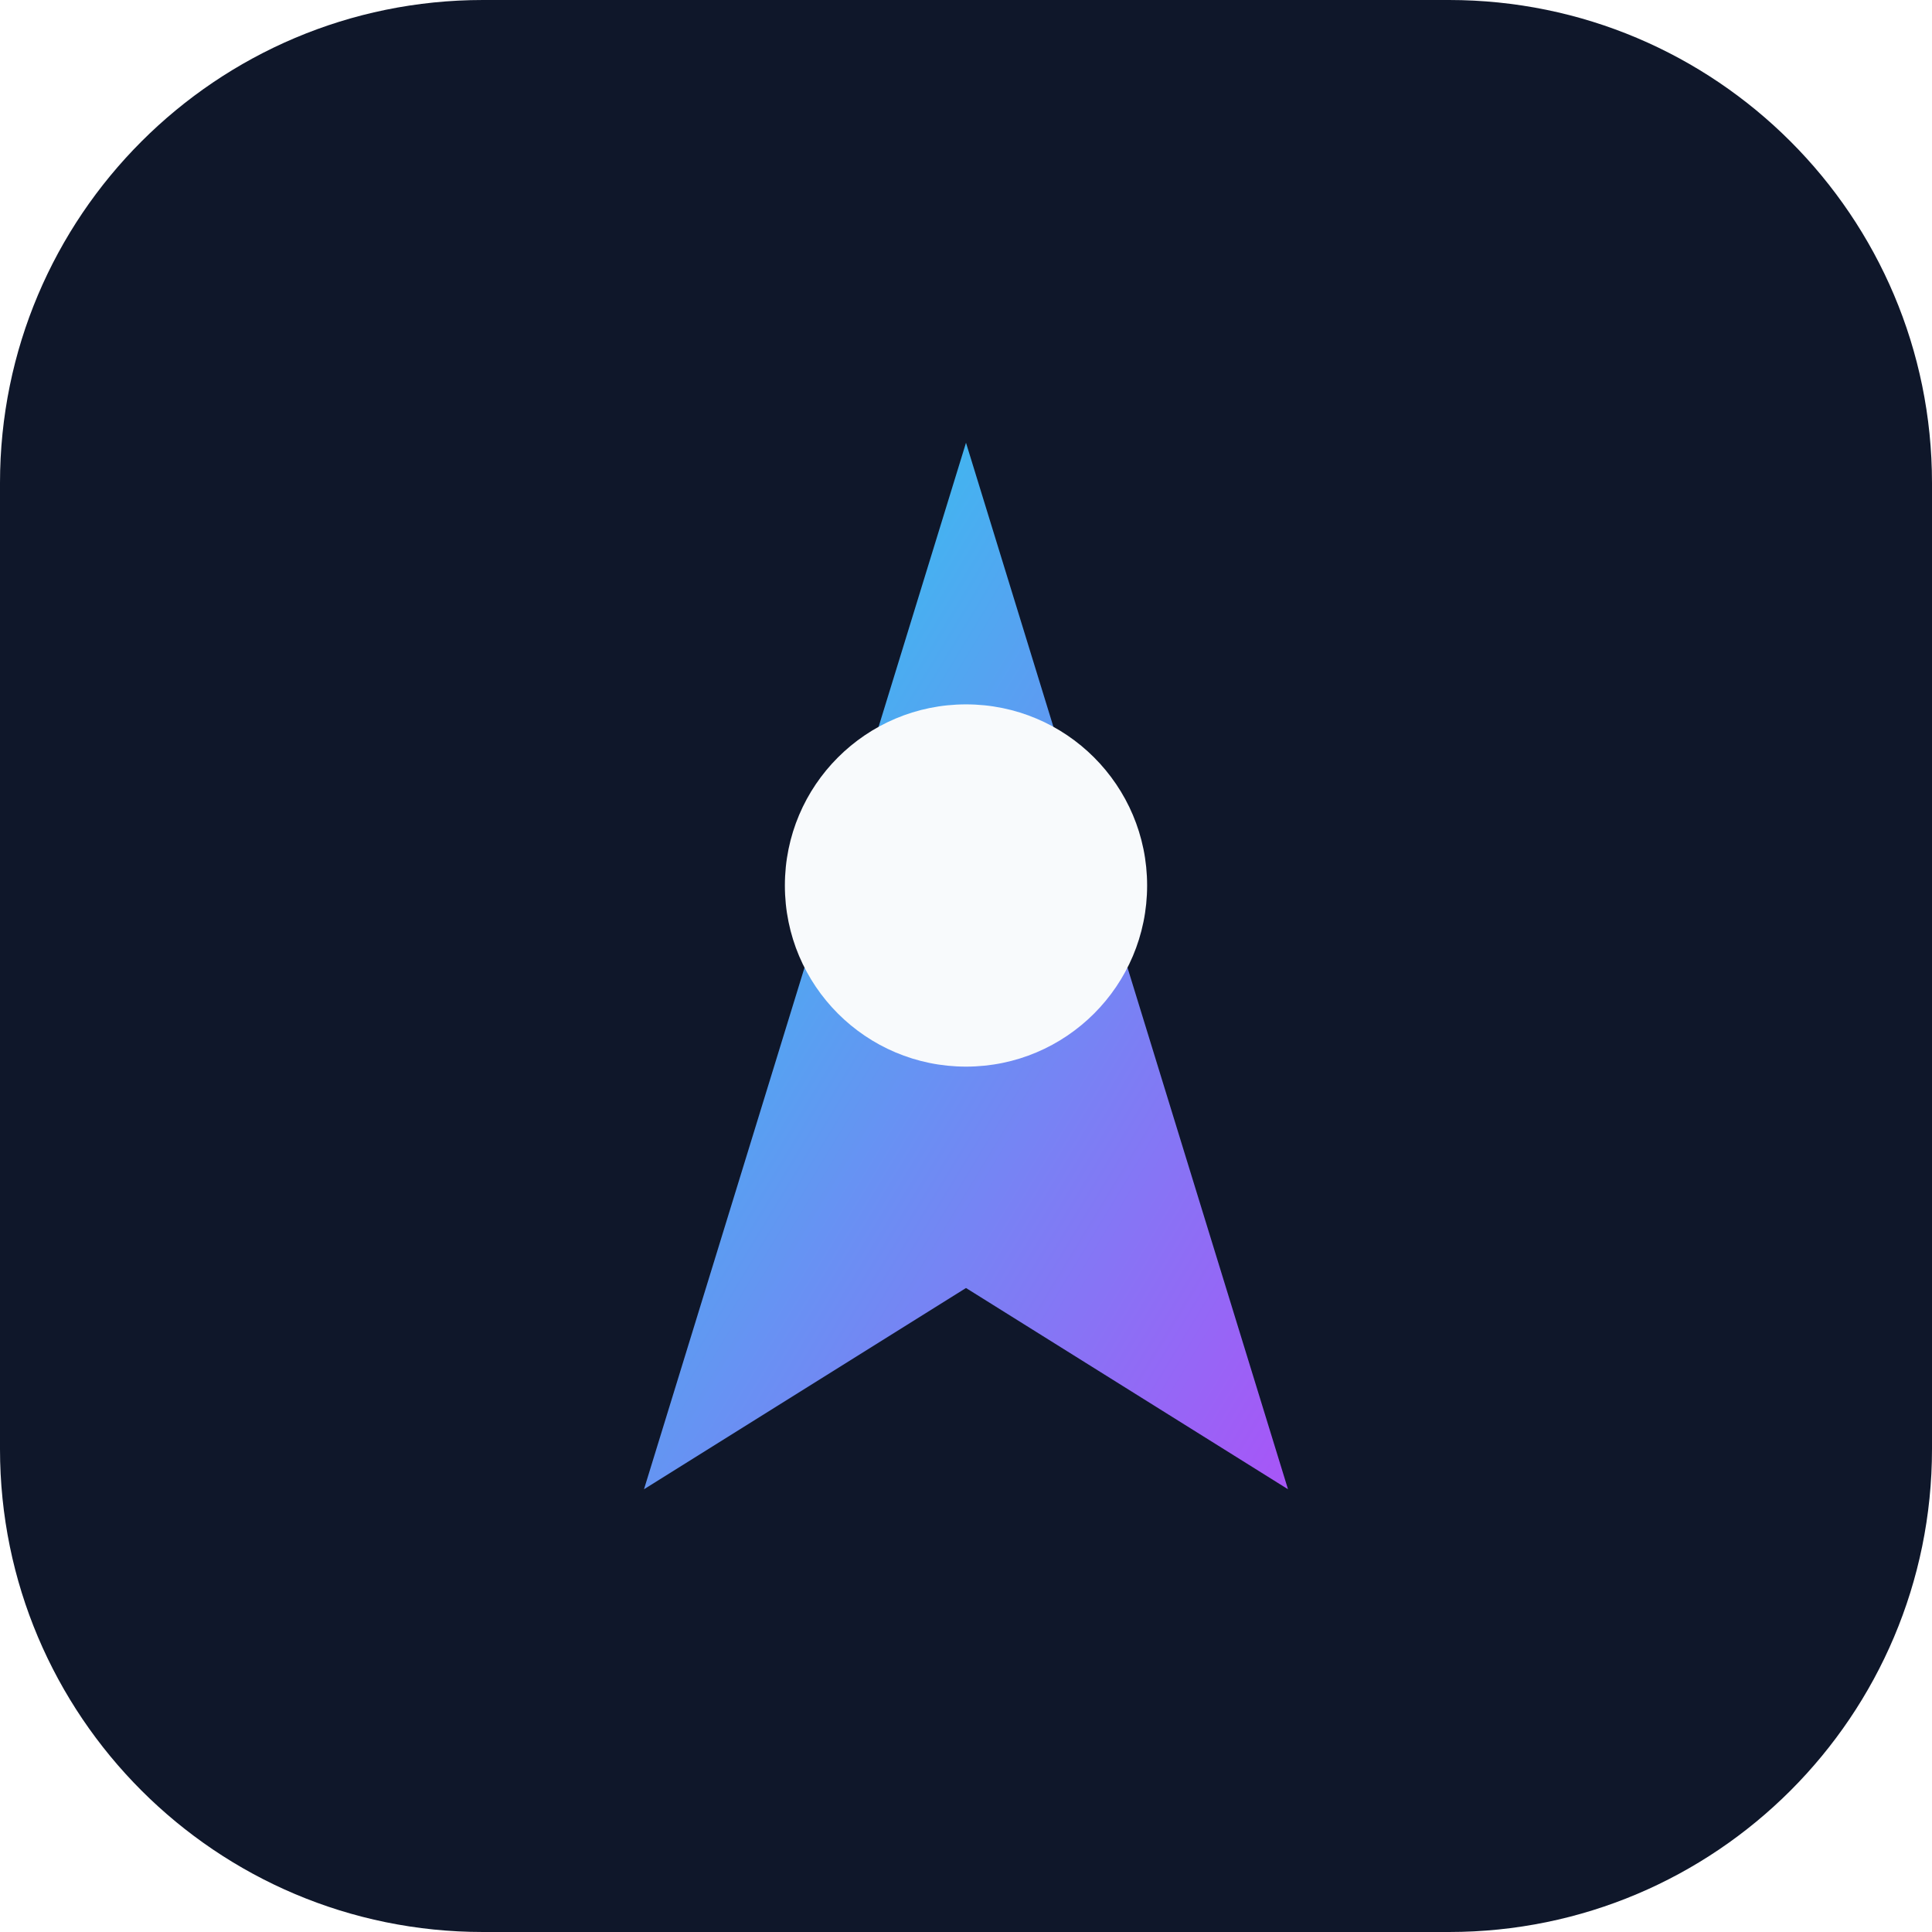
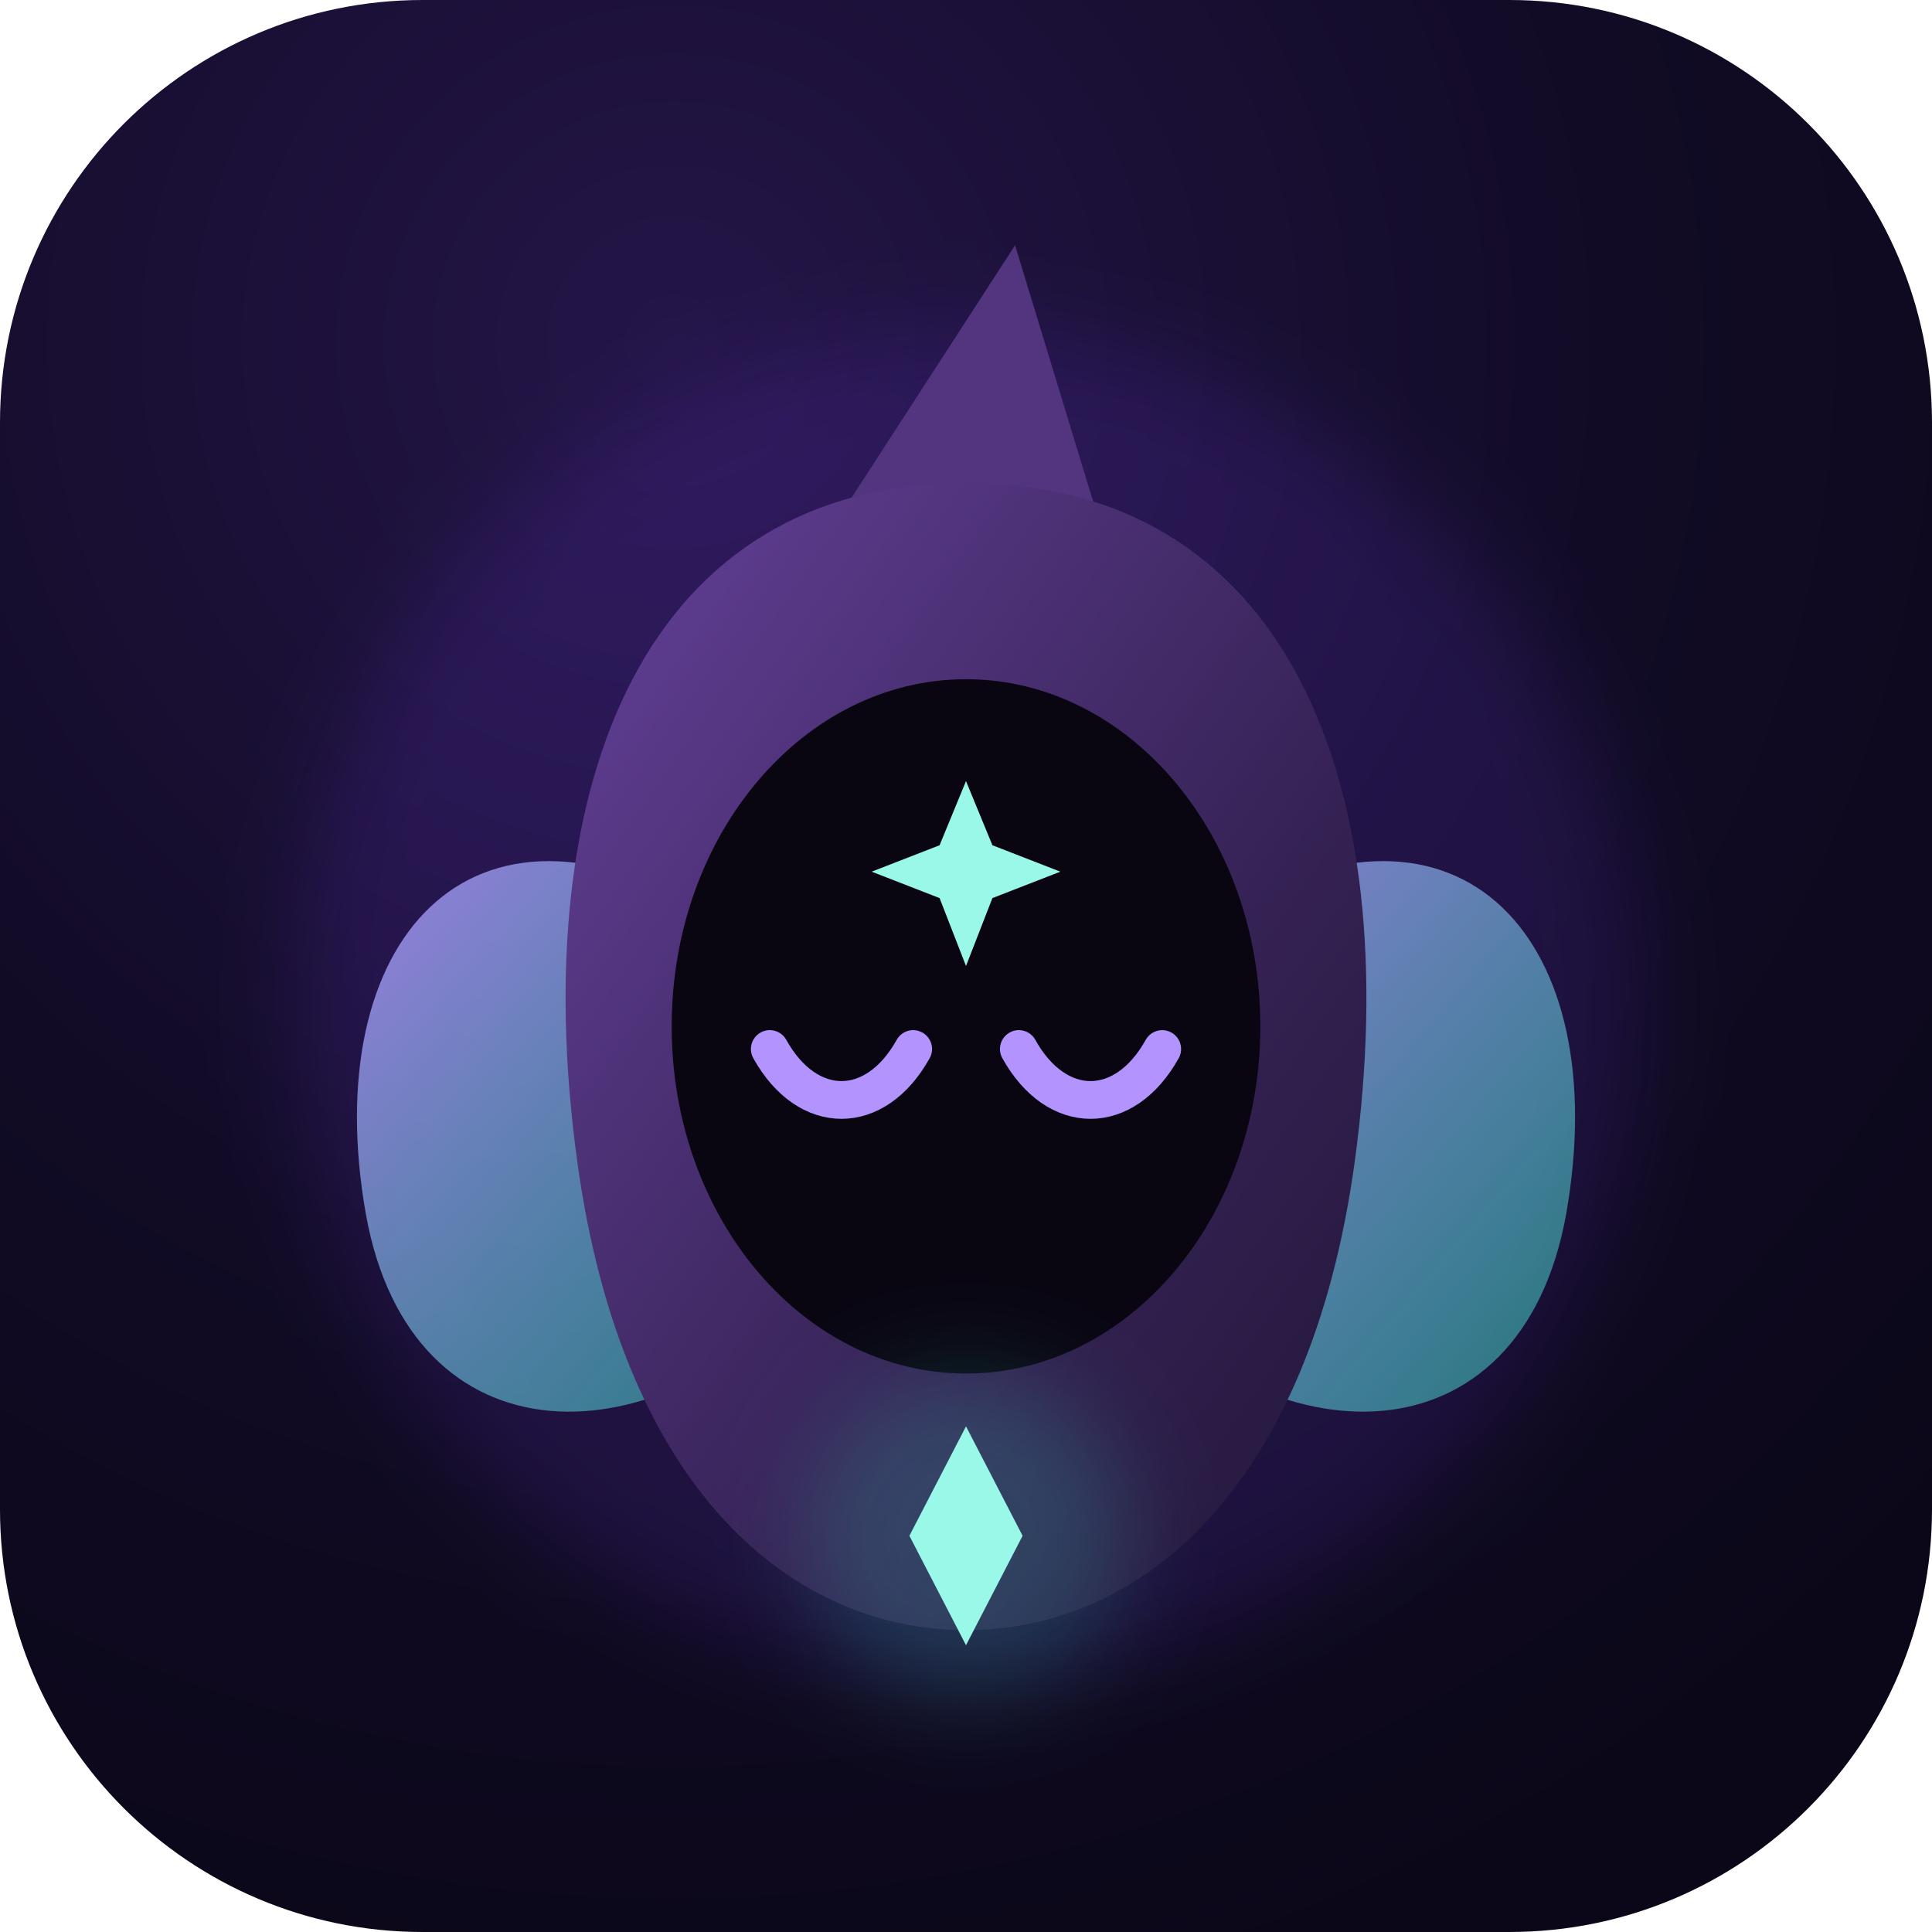
- <svg xmlns="http://www.w3.org/2000/svg" viewBox="0 0 192 192">
+ <svg xmlns="http://www.w3.org/2000/svg" width="192" height="192" viewBox="0 0 512 512">
  <defs>
-     <linearGradient id="pixie" x1="0" y1="0" x2="1" y2="1">
-       <stop offset="0%" stop-color="#22d3ee" />
-       <stop offset="100%" stop-color="#a855f7" />
+     <radialGradient id="bg192" cx="35%" cy="18%" r="90%">
+       <stop offset="0" stop-color="#241548" />
+       <stop offset="0.55" stop-color="#110b25" />
+       <stop offset="1" stop-color="#0b0718" />
+     </radialGradient>
+     <linearGradient id="wing192" x1="0" y1="0" x2="1" y2="1">
+       <stop stop-color="#b394ff" />
+       <stop offset="1" stop-color="#38dfc6" stop-opacity="0.6" />
    </linearGradient>
+     <linearGradient id="hood192" x1="0" y1="0" x2="1" y2="1">
+       <stop stop-color="#65419a" />
+       <stop offset="0.62" stop-color="#352254" />
+       <stop offset="1" stop-color="#211638" />
+     </linearGradient>
+     <filter id="glow192" x="-40%" y="-40%" width="180%" height="180%">
+       <feGaussianBlur stdDeviation="12" />
+     </filter>
  </defs>
-   <rect width="192" height="192" rx="48" fill="#0f172a" />
-   <path d="M96 44l32 104-32-20-32 20z" fill="url(#pixie)" />
-   <circle cx="96" cy="88" r="18" fill="#f8fafc" />
+   <rect width="512" height="512" rx="112" fill="url(#bg192)" />
+   <circle cx="256" cy="266" r="178" fill="#7b3fff" opacity="0.14" filter="url(#glow192)" />
+   <path d="M188 242c-63-38-104 7-91 80 12 66 77 67 122 16z" fill="url(#wing192)" opacity="0.82" />
+   <path d="M324 242c63-38 104 7 91 80-12 66-77 67-122 16z" fill="url(#wing192)" opacity="0.82" />
+   <path d="M212 153 269 65l32 105z" fill="#52357e" />
+   <path d="M256 128c-84 0-117 78-103 180 12 87 57 124 103 124s91-37 103-124c14-102-19-180-103-180z" fill="url(#hood192)" />
+   <ellipse cx="256" cy="272" rx="78" ry="92" fill="#090612" />
+   <path d="M204 278c10 18 28 18 38 0" fill="none" stroke="#b394ff" stroke-width="10" stroke-linecap="round" />
+   <path d="M270 278c10 18 28 18 38 0" fill="none" stroke="#b394ff" stroke-width="10" stroke-linecap="round" />
+   <path d="m256 207 7 17 18 7-18 7-7 18-7-18-18-7 18-7z" fill="#9af8e8" />
+   <circle cx="256" cy="407" r="43" fill="#38dfc6" opacity="0.18" filter="url(#glow192)" />
+   <path d="m256 378 15 29-15 29-15-29z" fill="#9af8e8" />
</svg>
